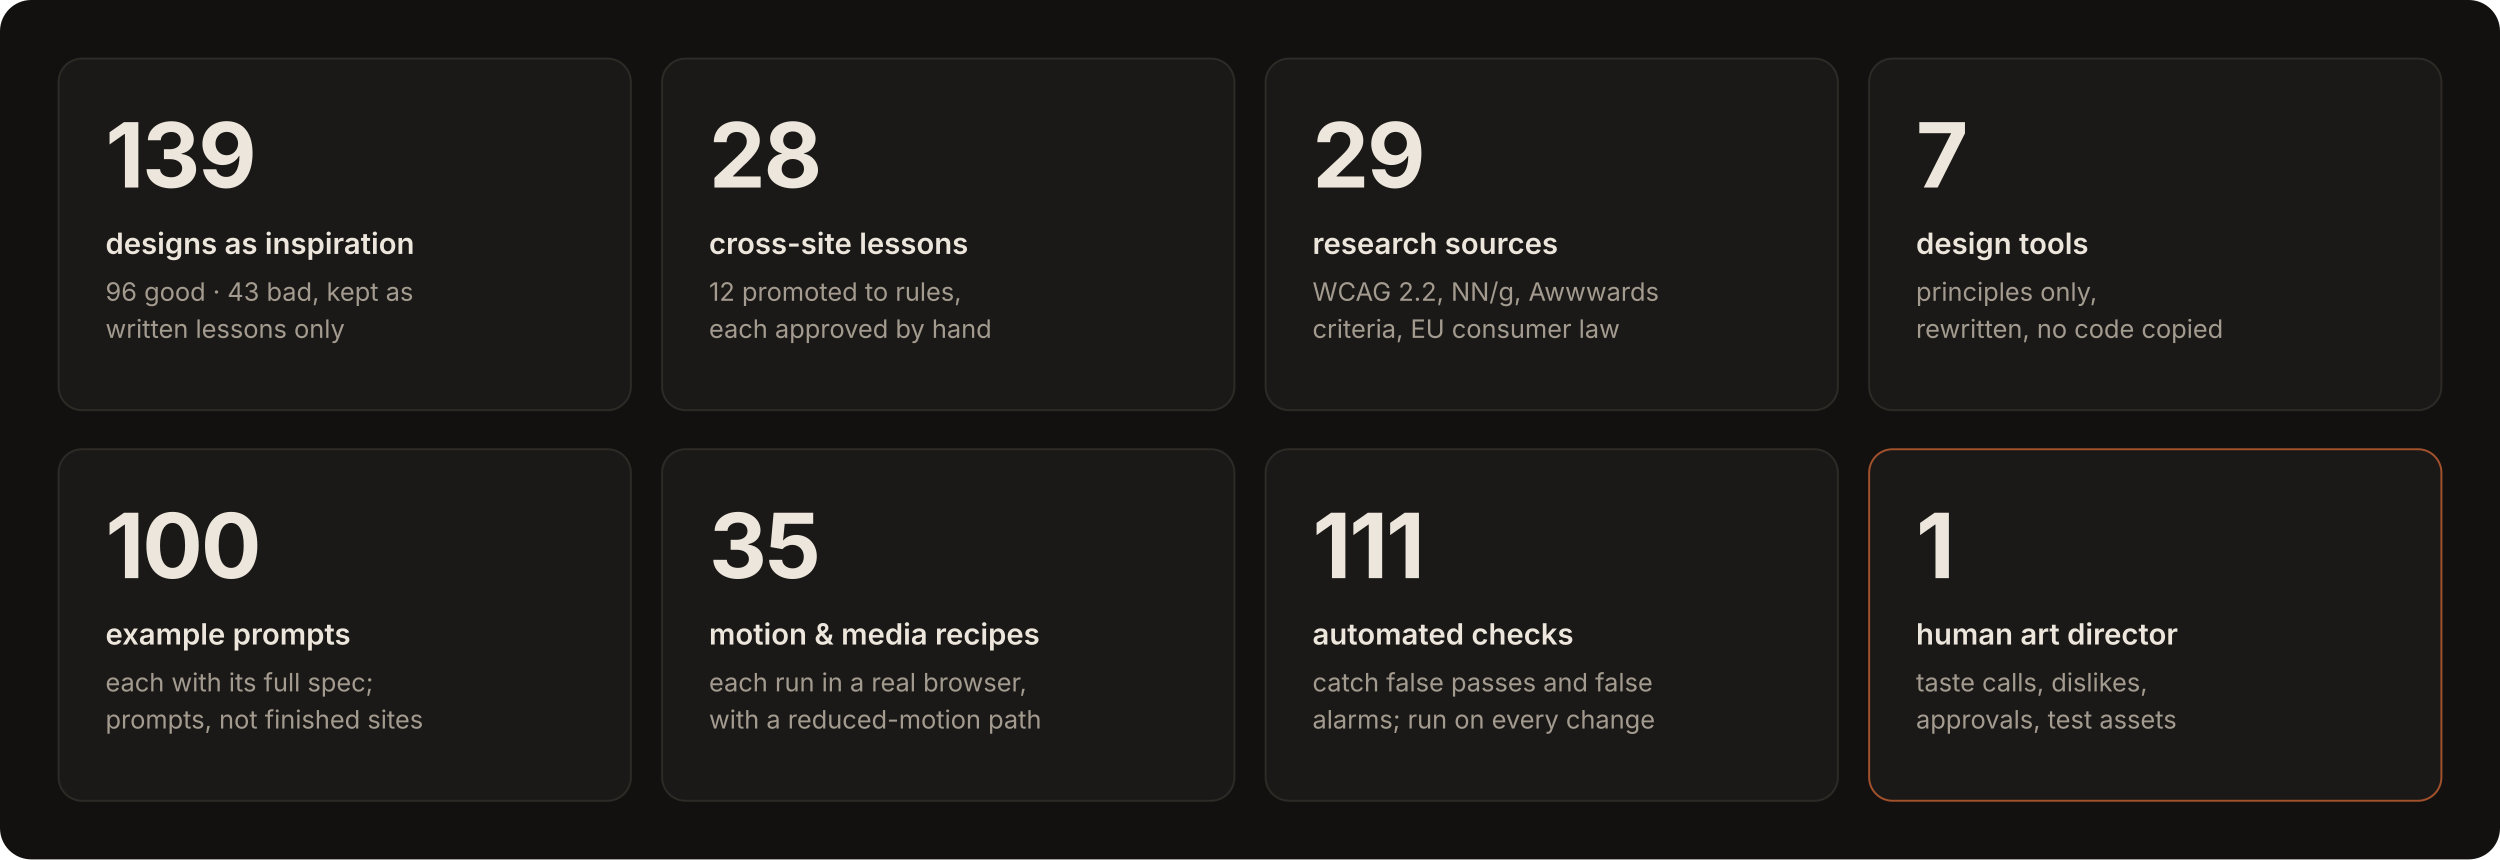
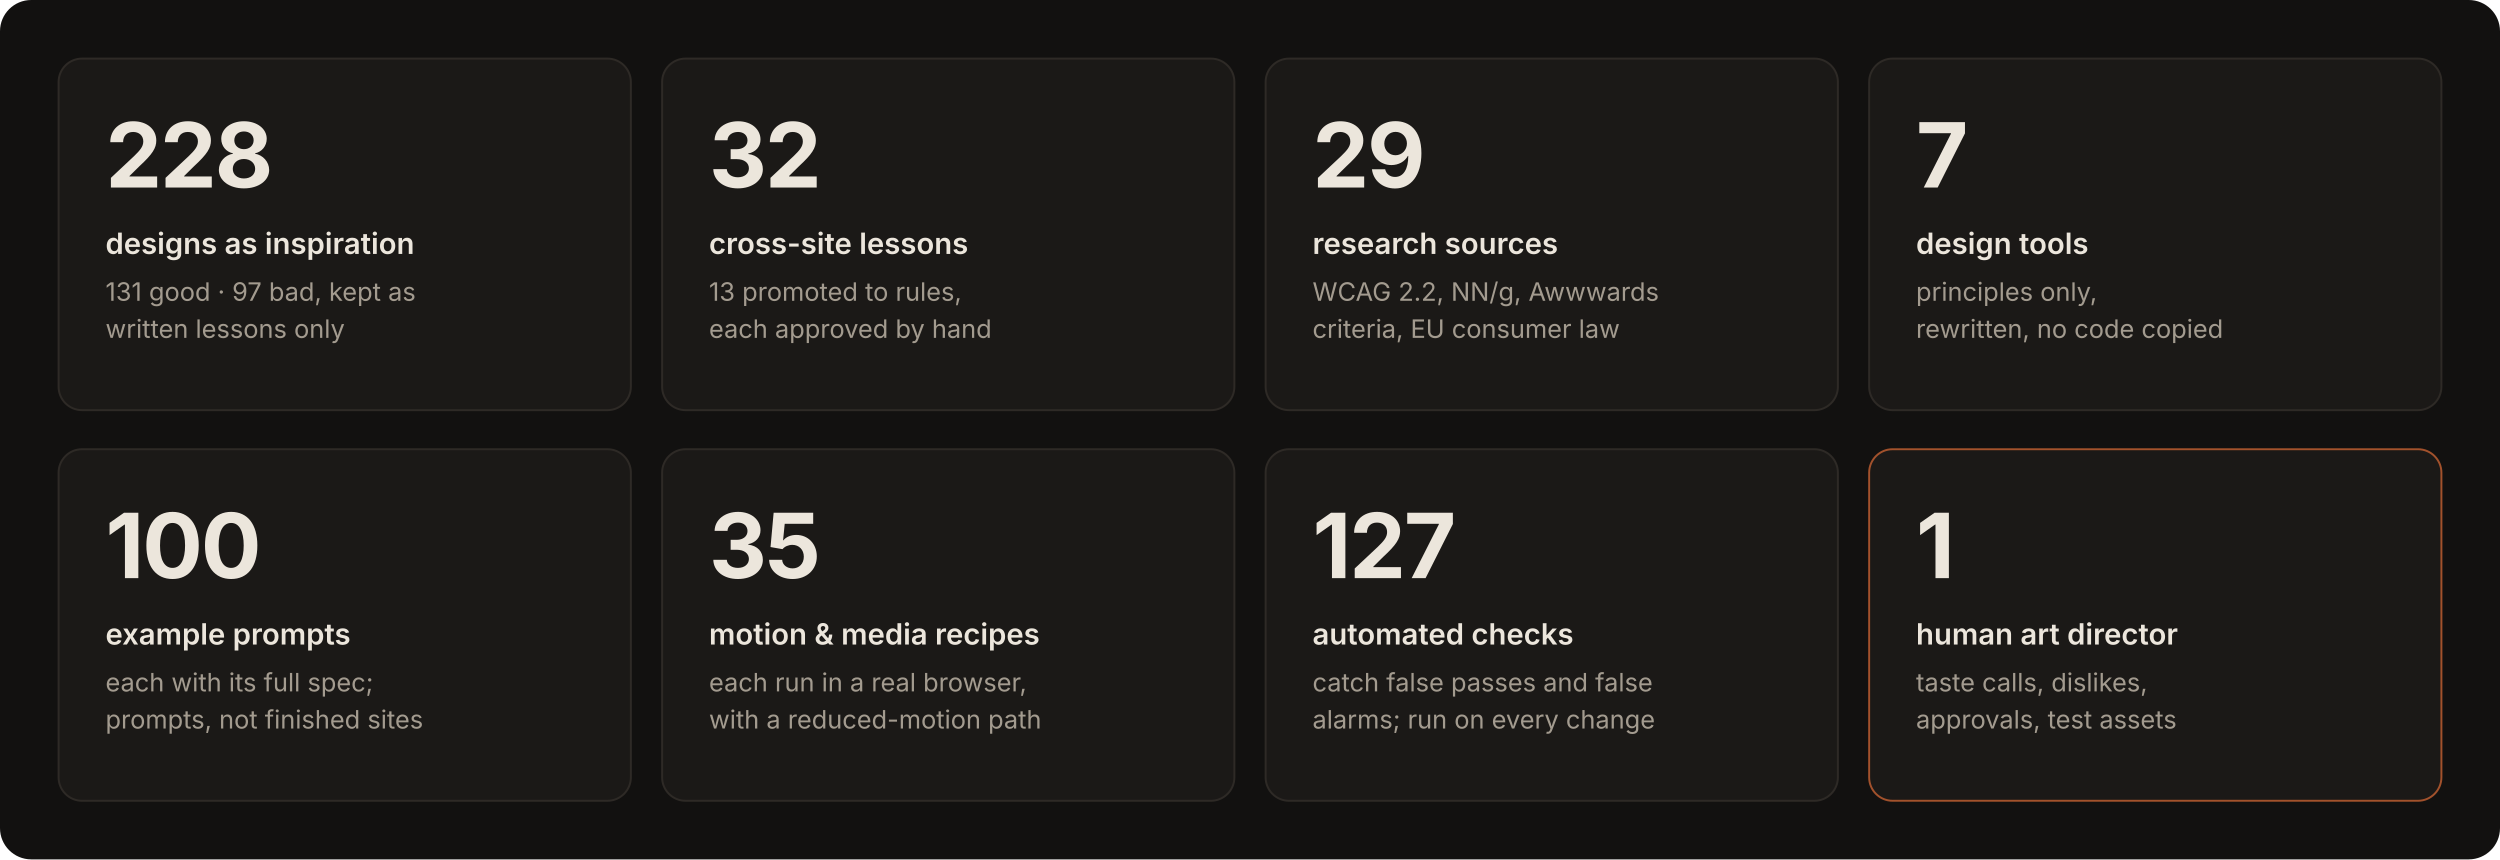
- <svg xmlns="http://www.w3.org/2000/svg" viewBox="0 0 1280 440" role="img" aria-label="Where Darkroom's knowledge comes from: 139 real site designs that inspired it (96 good, 43 bad), 28 cross-site lessons of which 12 became rules, 29 research sources, 7 design tools read for principles, 100 example prompts with full build specs, 35 motion and media recipes tested in a real browser, 111 automated checks, and the author's taste decisions.">
+ <svg xmlns="http://www.w3.org/2000/svg" viewBox="0 0 1280 440" role="img" aria-label="Where Darkroom's knowledge comes from: 228 real site designs that inspired it (131 good, 97 bad), 32 cross-site lessons of which 13 became rules, 29 research sources, 7 design tools read for principles, 100 example prompts with full build specs, 35 motion and media recipes tested in a real browser, 127 automated checks, and the author's taste decisions.">
  <style>
    text { font-family: Inter, Segoe UI, Helvetica, Arial, sans-serif; }
    .n { fill: #ece6dc; font-size: 46px; font-weight: 700; letter-spacing: -1px; }
    .l { fill: #ece6dc; font-size: 15px; font-weight: 600; }
    .s { fill: #a39b8f; font-size: 13px; }
    .in { animation: in 1s cubic-bezier(.22,1,.36,1) both; }
    .d1 { animation-delay: .08s; } .d2 { animation-delay: .16s; } .d3 { animation-delay: .24s; } .d4 { animation-delay: .32s; } .d5 { animation-delay: .4s; } .d6 { animation-delay: .48s; } .d7 { animation-delay: .56s; }
    @keyframes in { from { opacity: 0; transform: translateY(12px); } to { opacity: 1; transform: none; } }
    @media (prefers-reduced-motion: reduce) { * { animation: none !important; } }
  </style>
  <rect width="1280" height="440" rx="16" fill="#121110" />
  <g fill="#1b1917" stroke="#2e2a26">
    <rect x="30" y="30" width="293" height="180" rx="12" />
    <rect x="339" y="30" width="293" height="180" rx="12" />
    <rect x="648" y="30" width="293" height="180" rx="12" />
    <rect x="957" y="30" width="293" height="180" rx="12" />
    <rect x="30" y="230" width="293" height="180" rx="12" />
    <rect x="339" y="230" width="293" height="180" rx="12" />
    <rect x="648" y="230" width="293" height="180" rx="12" />
    <rect x="957" y="230" width="293" height="180" rx="12" stroke="#ff7a3d" stroke-opacity=".6" />
  </g>
  <g class="in">
-     <text class="n" x="54" y="96">139</text>
+     <text class="n" x="54" y="96">228</text>
    <text class="l" x="54" y="130">designs as inspiration</text>
-     <text class="s" x="54" y="154">96 good · 43 bad, kept as</text>
+     <text class="s" x="54" y="154">131 good · 97 bad, kept as</text>
    <text class="s" x="54" y="173">written lessons only</text>
  </g>
  <g class="in d1">
-     <text class="n" x="363" y="96">28</text>
+     <text class="n" x="363" y="96">32</text>
    <text class="l" x="363" y="130">cross-site lessons</text>
-     <text class="s" x="363" y="154">12 promoted to rules,</text>
+     <text class="s" x="363" y="154">13 promoted to rules,</text>
    <text class="s" x="363" y="173">each approved by hand</text>
  </g>
  <g class="in d2">
    <text class="n" x="672" y="96">29</text>
    <text class="l" x="672" y="130">research sources</text>
    <text class="s" x="672" y="154">WCAG 2.2, NN/g, Awwwards</text>
    <text class="s" x="672" y="173">criteria, EU consumer law</text>
  </g>
  <g class="in d3">
    <text class="n" x="981" y="96">7</text>
    <text class="l" x="981" y="130">design tools</text>
    <text class="s" x="981" y="154">principles only,</text>
    <text class="s" x="981" y="173">rewritten, no code copied</text>
  </g>
  <g class="in d4">
    <text class="n" x="54" y="296">100</text>
    <text class="l" x="54" y="330">example prompts</text>
    <text class="s" x="54" y="354">each with its full spec;</text>
    <text class="s" x="54" y="373">prompts, not finished sites</text>
  </g>
  <g class="in d5">
    <text class="n" x="363" y="296">35</text>
    <text class="l" x="363" y="330">motion &amp; media recipes</text>
    <text class="s" x="363" y="354">each run in a real browser,</text>
    <text class="s" x="363" y="373">with a reduced-motion path</text>
  </g>
  <g class="in d6">
-     <text class="n" x="672" y="296">111</text>
+     <text class="n" x="672" y="296">127</text>
    <text class="l" x="672" y="330">automated checks</text>
    <text class="s" x="672" y="354">catch false passes and false</text>
    <text class="s" x="672" y="373">alarms; run on every change</text>
  </g>
  <g class="in d7">
    <text class="n" x="981" y="296" fill="#ff7a3d">1</text>
    <text class="l" x="981" y="330">human art director</text>
    <text class="s" x="981" y="354">taste calls, dislikes,</text>
    <text class="s" x="981" y="373">approvals, test assets</text>
  </g>
</svg>
